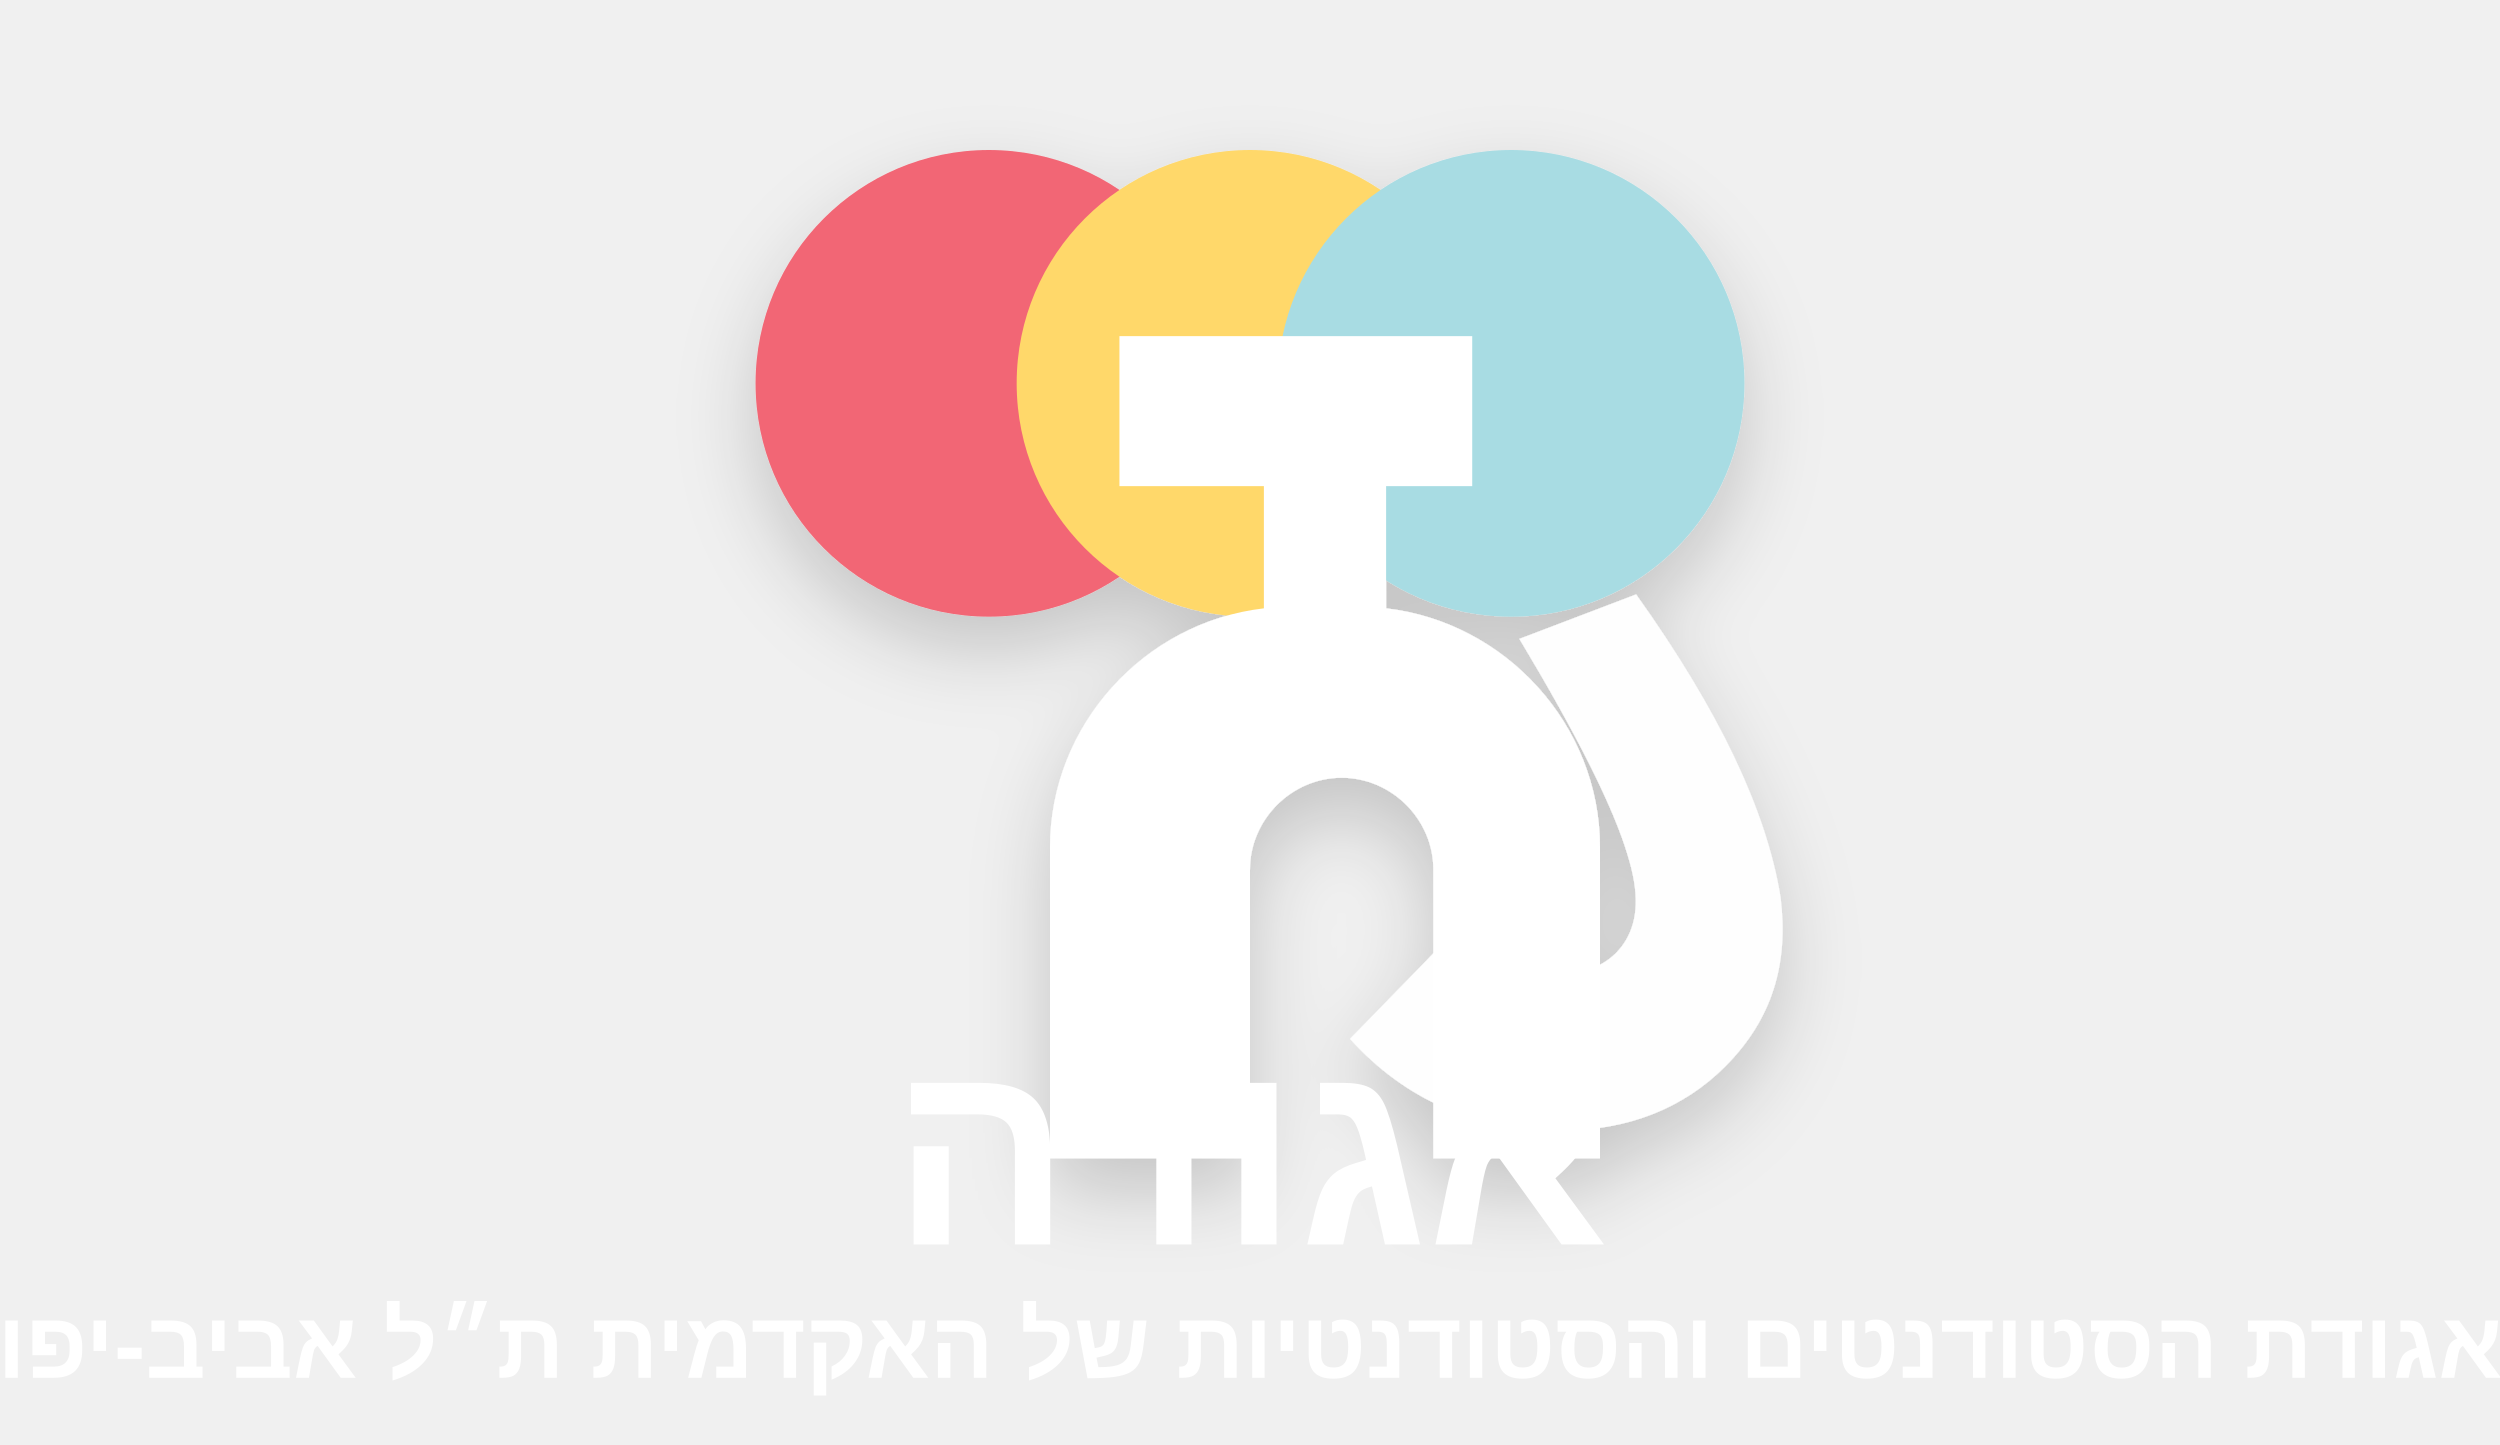
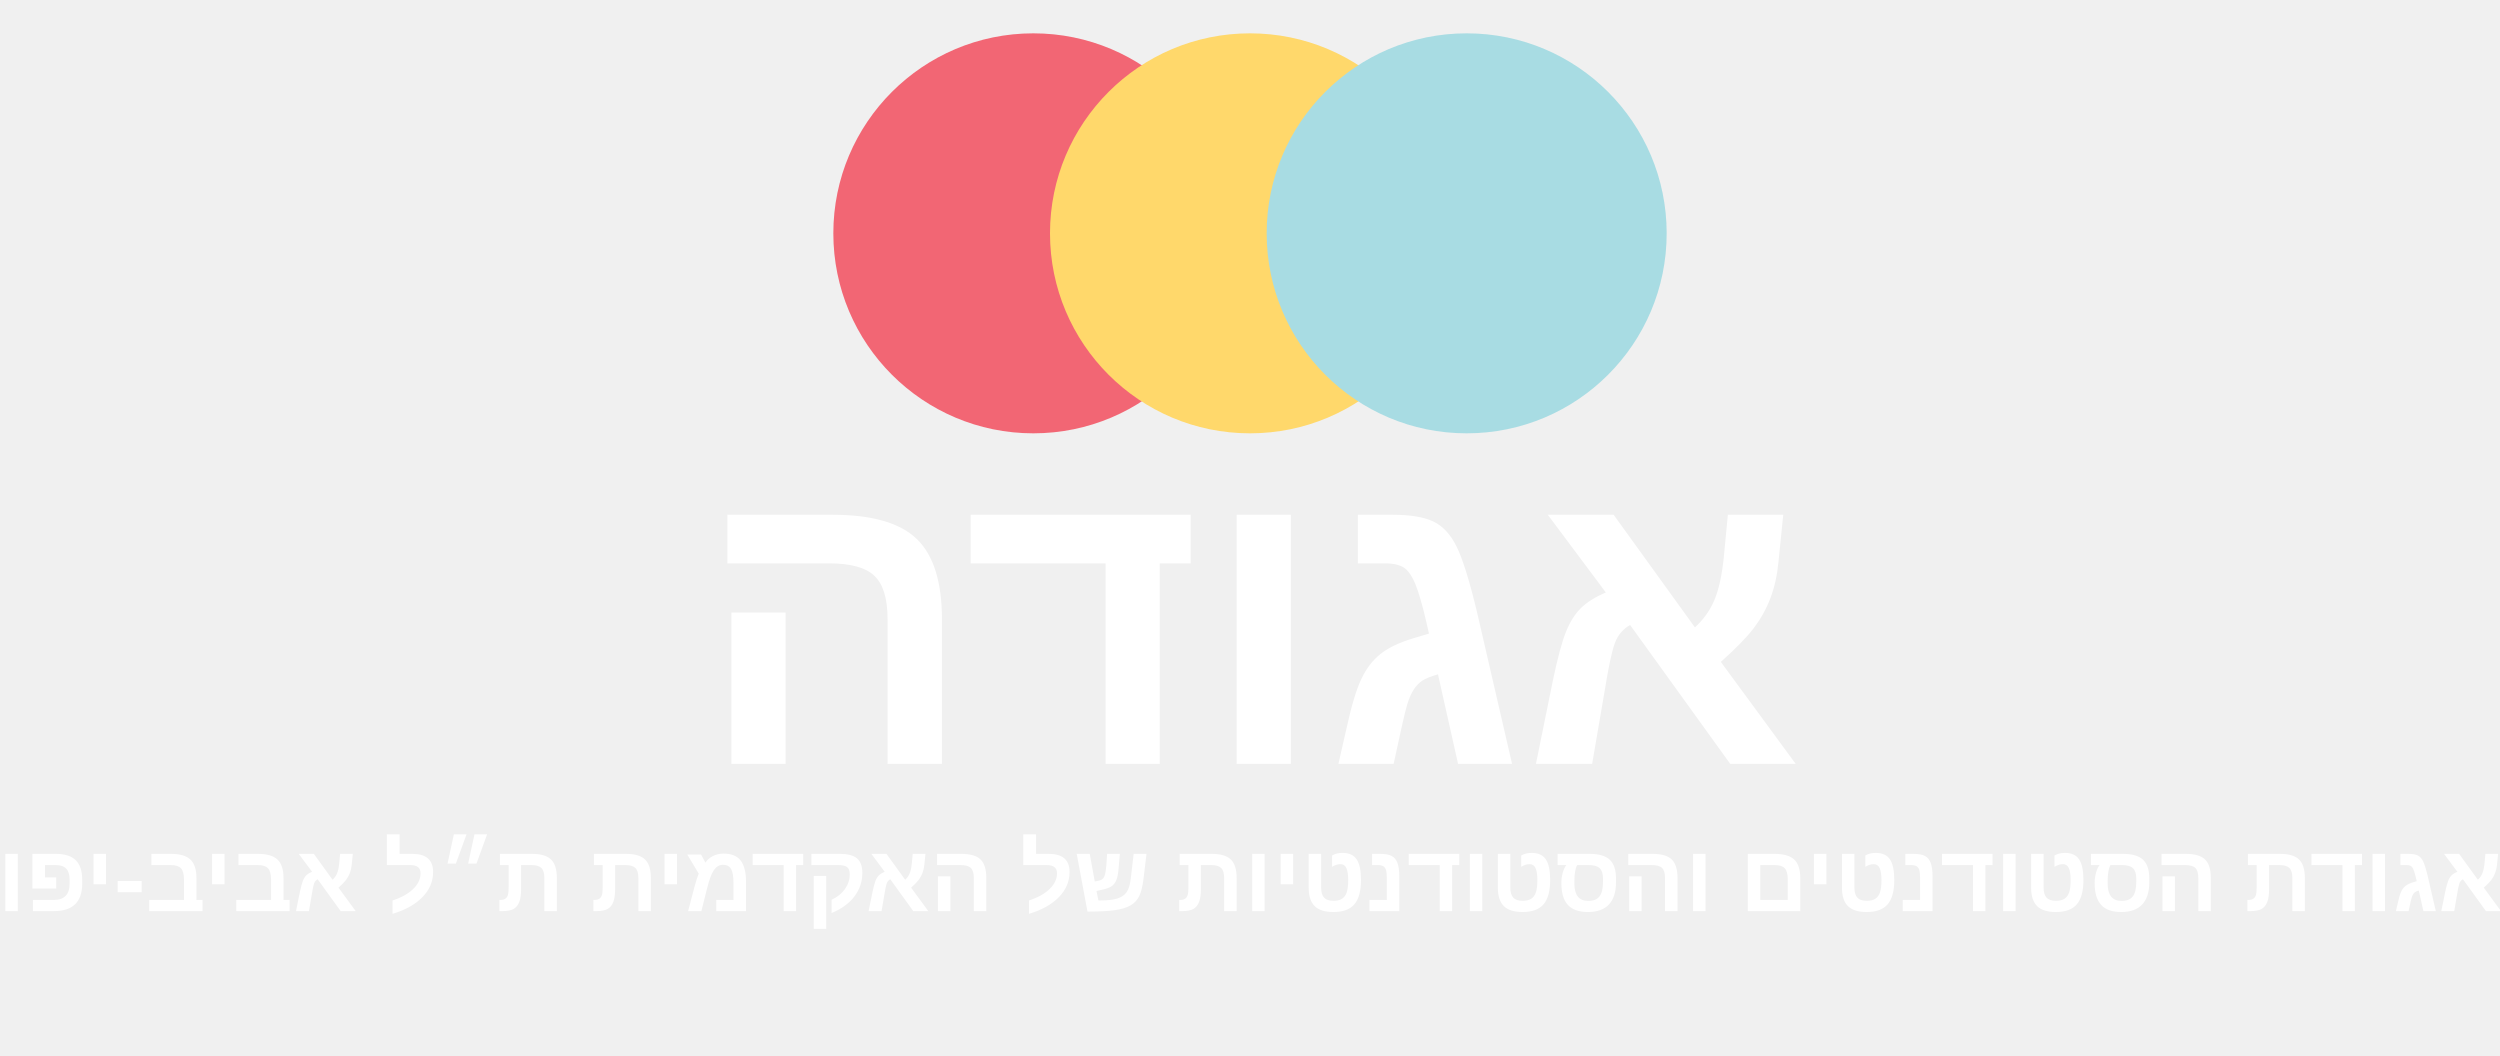
- <svg xmlns="http://www.w3.org/2000/svg" width="900" height="520" viewBox="0 0 900 520" role="img" aria-label="Aguda2Go logo">
-   <defs>
-     <filter id="softShadow" x="-20%" y="-20%" width="140%" height="140%">
-       <feDropShadow dx="0" dy="12" stdDeviation="14" flood-color="#000000" flood-opacity="0.18" />
-     </filter>
-   </defs>
-   <g filter="url(#softShadow)">
-     <circle cx="356" cy="138" r="84" fill="#f26674" />
-     <circle cx="450" cy="138" r="84" fill="#ffd86b" />
-     <circle cx="544" cy="138" r="84" fill="#a8dce3" />
-     <path d="M378 305c0-44 34-81 77-86v-44h-52v-54h127v54h-31v44c43 5 77 42 77 86v112h-60V313c0-18-15-33-33-33s-33 15-33 33v104h-72V305Z" fill="#ffffff" />
-     <path d="M589 214c30 42 47 78 52 109 3 24-3 44-20 61-15 15-35 23-59 23-31 0-56-11-76-33l39-40c9 11 20 17 34 17 12 0 21-4 26-12 5-8 5-18 1-31-5-17-18-43-39-78l42-16Z" fill="#ffffff" opacity="0.96" />
-   </g>
-   <g transform="translate(450 448)" fill="#ffffff" text-anchor="middle">
-     <text x="0" y="0" direction="rtl" unicode-bidi="plaintext" font-family="Arial, 'Helvetica Neue', sans-serif" font-size="96" font-weight="800">אגודה</text>
-     <text x="0" y="48" font-family="Arial, 'Helvetica Neue', sans-serif" font-size="34" font-weight="700">אגודת הסטודנטים והסטודנטיות של האקדמית ת״ל אביב-יפו</text>
+ <svg xmlns="http://www.w3.org/2000/svg" width="900" height="380" viewBox="0 0 900 380" role="img" aria-label="Aguda2Go logo">
+   <g>
+     <circle cx="372" cy="84" r="72" fill="#f26674" />
+     <circle cx="450" cy="84" r="72" fill="#ffd86b" />
+     <circle cx="528" cy="84" r="72" fill="#a8dce3" />
+     <text x="450" y="275" direction="rtl" unicode-bidi="plaintext" text-anchor="middle" font-family="Arial, 'Helvetica Neue', sans-serif" font-size="148" font-weight="800" fill="#ffffff">אגודה</text>
+     <text x="450" y="328" text-anchor="middle" font-family="Arial, 'Helvetica Neue', sans-serif" font-size="34" font-weight="700" fill="#ffffff">אגודת הסטודנטים והסטודנטיות של האקדמית ת״ל אביב-יפו</text>
  </g>
</svg>
